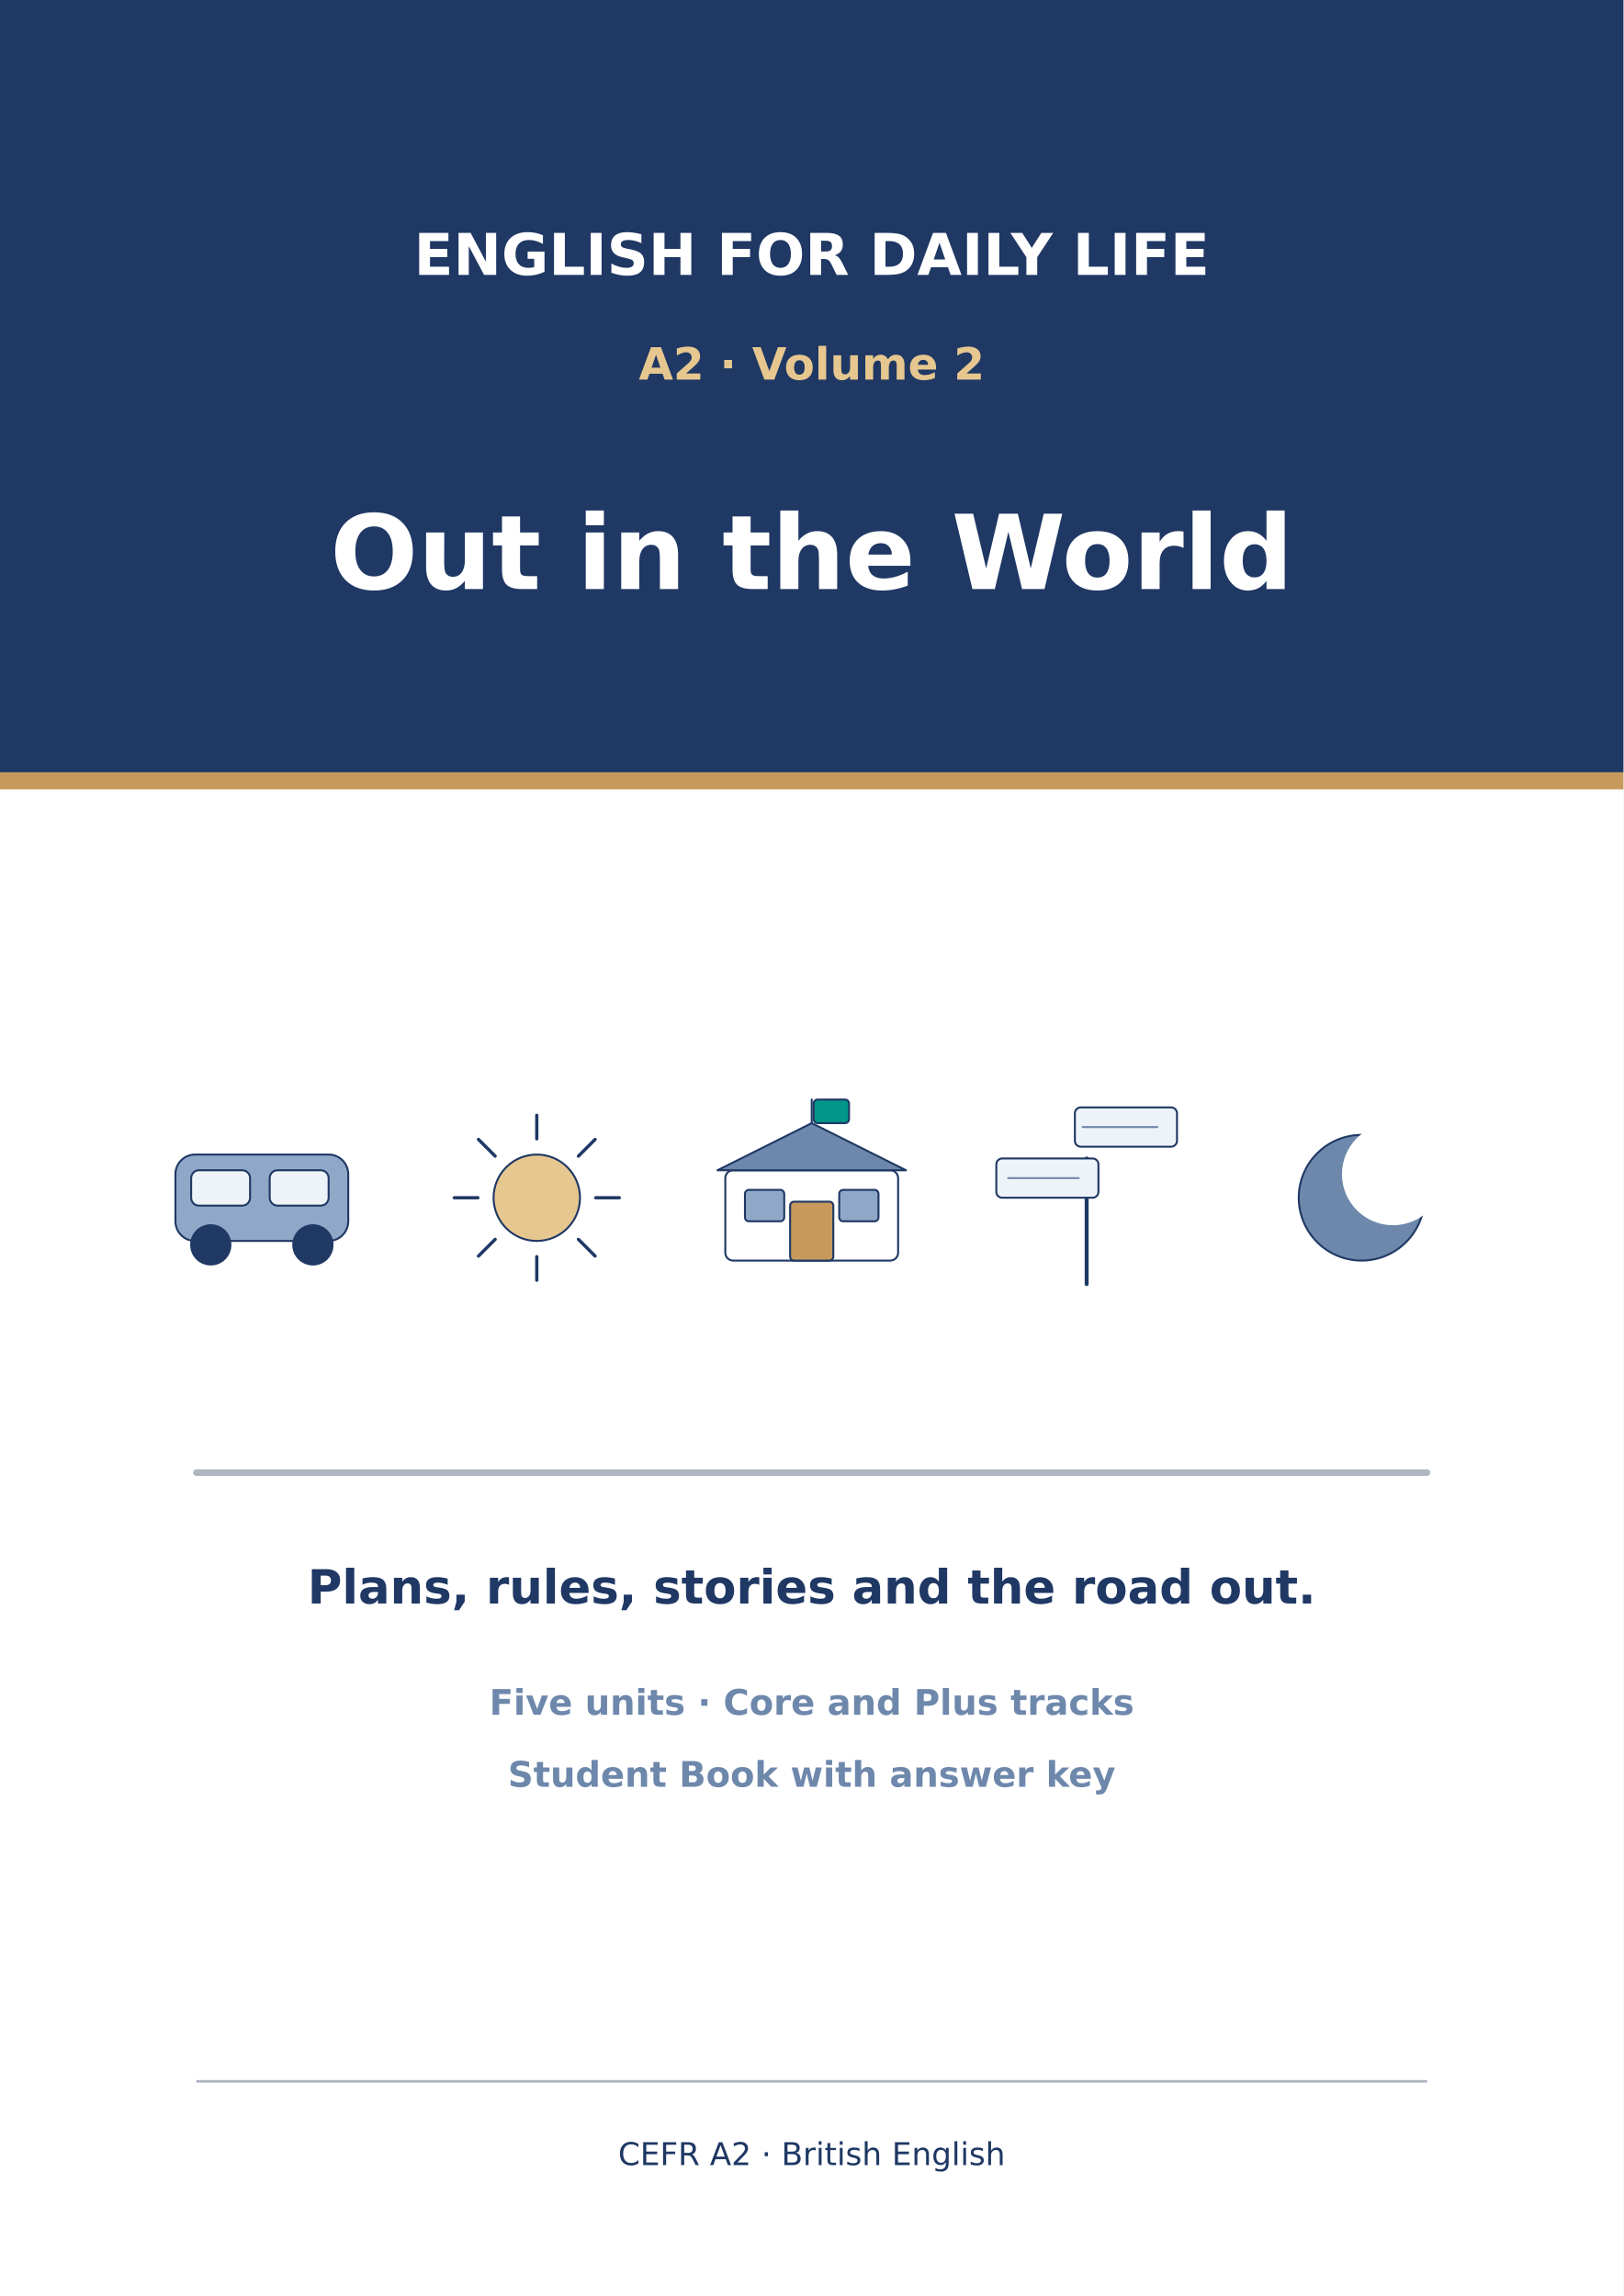
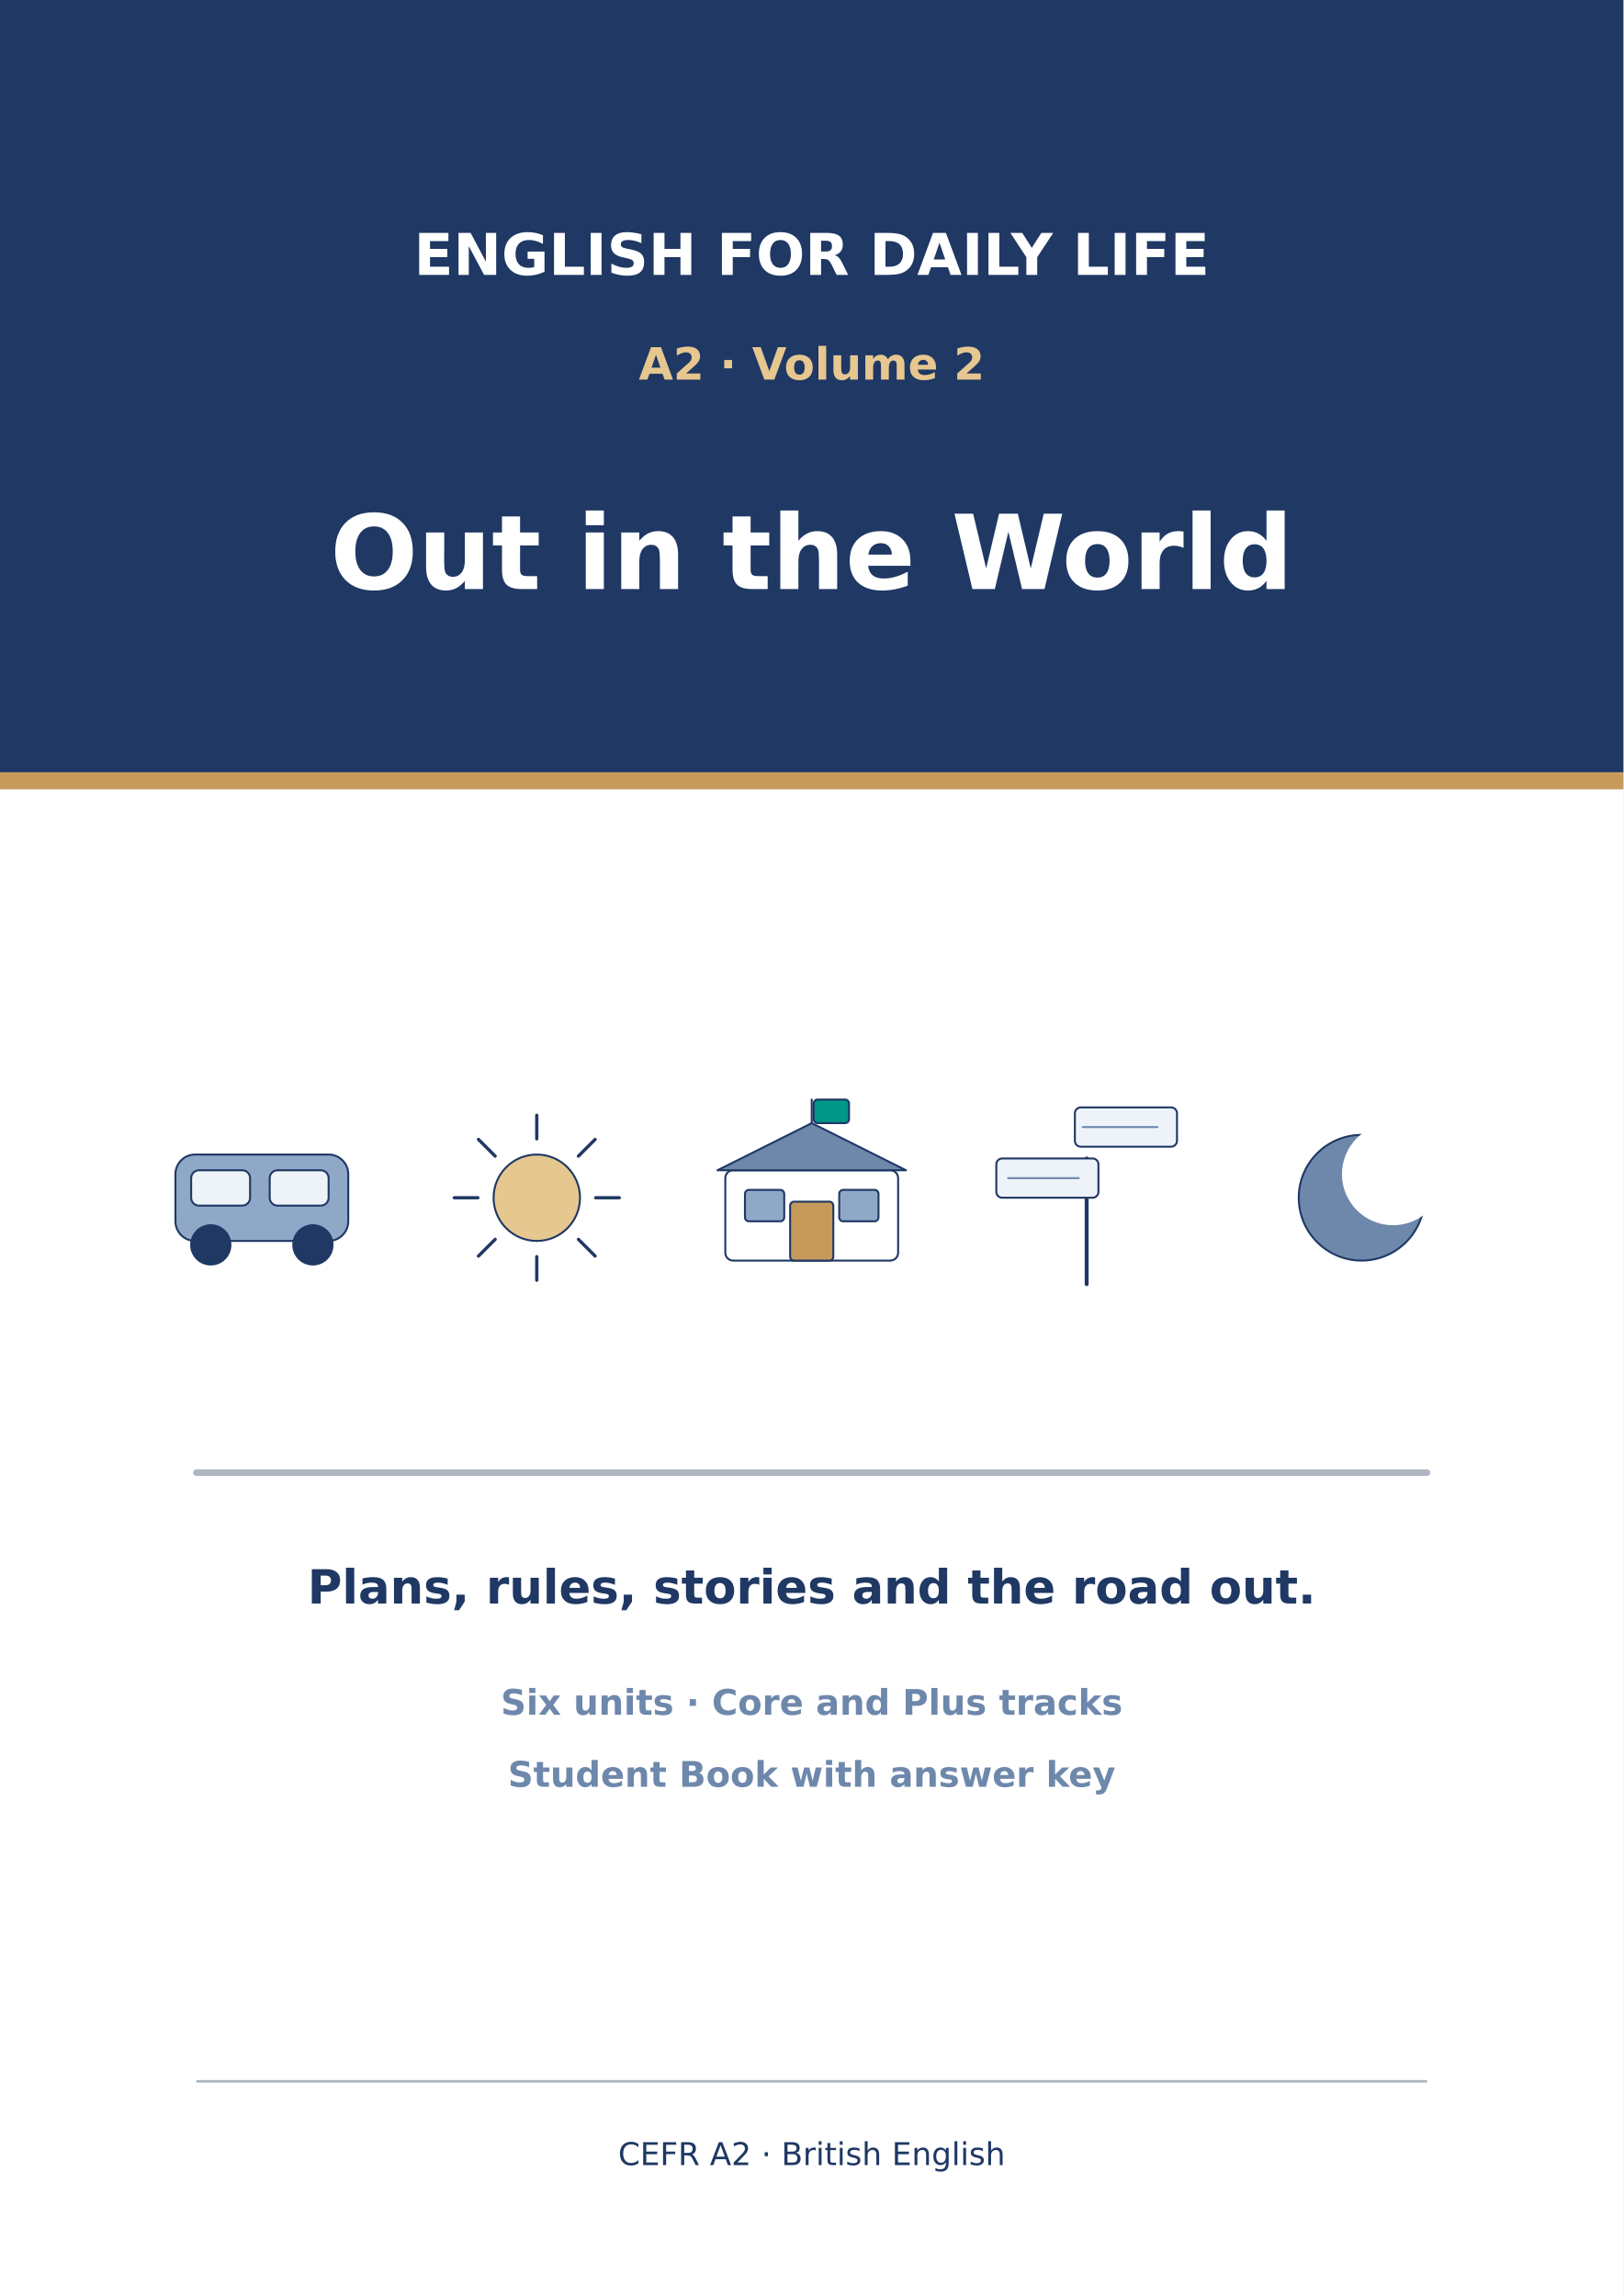
<svg xmlns="http://www.w3.org/2000/svg" width="2480" height="3508" viewBox="0 0 2480 3508">
  <rect width="2480" height="3508" fill="#FFFFFF" />
  <rect x="0.0" y="0.0" width="2480.0" height="1180.0" rx="0" fill="#1F3864" stroke="#1F3864" stroke-width="0" />
  <rect x="0.0" y="1180.0" width="2480.0" height="26.0" rx="0" fill="#C79A5C" stroke="#C79A5C" stroke-width="0" />
  <text x="1240.0" y="420.0" font-family="DejaVu Sans" font-size="88" font-weight="bold" fill="#FFFFFF" text-anchor="middle">ENGLISH FOR DAILY LIFE</text>
  <text x="1240.0" y="580.0" font-family="DejaVu Sans" font-size="68" font-weight="bold" fill="#E6C78F" text-anchor="middle">A2 · Volume 2</text>
  <text x="1240.0" y="900.0" font-family="DejaVu Sans" font-size="158" font-weight="bold" fill="#FFFFFF" text-anchor="middle">Out in the World</text>
  <rect x="268.0" y="1764.0" width="264.0" height="132.0" rx="30.0" fill="#8FA8C8" stroke="#1F3864" stroke-width="3" />
  <rect x="292.0" y="1788.0" width="90.0" height="54.0" rx="12.0" fill="#EEF3F9" stroke="#1F3864" stroke-width="3" />
  <rect x="412.0" y="1788.0" width="90.0" height="54.0" rx="12.0" fill="#EEF3F9" stroke="#1F3864" stroke-width="3" />
  <circle cx="322.0" cy="1902.0" r="30.0" fill="#1F3864" stroke="#1F3864" stroke-width="3" />
  <circle cx="478.0" cy="1902.0" r="30.0" fill="#1F3864" stroke="#1F3864" stroke-width="3" />
  <circle cx="820.0" cy="1830.0" r="66.0" fill="#E6C78F" stroke="#1F3864" stroke-width="3" />
  <line x1="910.0" y1="1830.0" x2="946.0" y2="1830.0" stroke="#1F3864" stroke-width="5" stroke-linecap="round" />
  <line x1="883.6" y1="1893.6" x2="909.1" y2="1919.1" stroke="#1F3864" stroke-width="5" stroke-linecap="round" />
  <line x1="820.0" y1="1920.0" x2="820.0" y2="1956.0" stroke="#1F3864" stroke-width="5" stroke-linecap="round" />
  <line x1="756.4" y1="1893.6" x2="730.9" y2="1919.1" stroke="#1F3864" stroke-width="5" stroke-linecap="round" />
  <line x1="730.0" y1="1830.0" x2="694.0" y2="1830.0" stroke="#1F3864" stroke-width="5" stroke-linecap="round" />
  <line x1="756.4" y1="1766.4" x2="730.9" y2="1740.9" stroke="#1F3864" stroke-width="5" stroke-linecap="round" />
  <line x1="820.0" y1="1740.0" x2="820.0" y2="1704.0" stroke="#1F3864" stroke-width="5" stroke-linecap="round" />
  <line x1="883.6" y1="1766.4" x2="909.1" y2="1740.9" stroke="#1F3864" stroke-width="5" stroke-linecap="round" />
  <rect x="1108.0" y="1788.0" width="264.0" height="138.0" rx="12.0" fill="#FFFFFF" stroke="#1F3864" stroke-width="3" />
  <path d="M 1096.0 1788.0 L 1240.0 1716.0 L 1384.0 1788.0 Z" fill="#6E88AC" stroke="#1F3864" stroke-width="3" stroke-linecap="round" stroke-linejoin="round" />
  <line x1="1240.0" y1="1716.0" x2="1240.0" y2="1680.0" stroke="#1F3864" stroke-width="3" stroke-linecap="round" />
  <rect x="1243.0" y="1680.0" width="54.0" height="36.0" rx="6.0" fill="#009688" stroke="#1F3864" stroke-width="3" />
  <rect x="1138.0" y="1818.0" width="60.0" height="48.0" rx="6.0" fill="#8FA8C8" stroke="#1F3864" stroke-width="3" />
  <rect x="1282.0" y="1818.0" width="60.0" height="48.0" rx="6.0" fill="#8FA8C8" stroke="#1F3864" stroke-width="3" />
  <rect x="1207.0" y="1836.0" width="66.0" height="90.0" rx="6.0" fill="#C79A5C" stroke="#1F3864" stroke-width="3" />
  <line x1="1660.0" y1="1962.0" x2="1660.0" y2="1770.0" stroke="#1F3864" stroke-width="6" stroke-linecap="round" />
  <rect x="1642.0" y="1692.0" width="156.0" height="60.0" rx="9.0" fill="#EEF3F9" stroke="#1F3864" stroke-width="3" />
  <line x1="1654.0" y1="1722.0" x2="1768.0" y2="1722.0" stroke="#6E88AC" stroke-width="3" stroke-linecap="round" />
  <rect x="1522.0" y="1770.0" width="156.0" height="60.0" rx="9.0" fill="#EEF3F9" stroke="#1F3864" stroke-width="3" />
  <line x1="1540.0" y1="1800.0" x2="1648.0" y2="1800.0" stroke="#6E88AC" stroke-width="3" stroke-linecap="round" />
  <circle cx="2080.0" cy="1830.0" r="96.0" fill="#6E88AC" stroke="#1F3864" stroke-width="3" />
  <circle cx="2128.0" cy="1794.0" r="78.0" fill="#FFFFFF" stroke="#1F3864" stroke-width="0" />
  <line x1="300.0" y1="2250.0" x2="2180.0" y2="2250.0" stroke="#AEB6C2" stroke-width="10" stroke-linecap="round" />
  <text x="1240.0" y="2450.0" font-family="DejaVu Sans" font-size="72" font-weight="bold" fill="#1F3864" text-anchor="middle">Plans, rules, stories and the road out.</text>
-   <text x="1240.0" y="2620.0" font-family="DejaVu Sans" font-size="54" font-weight="bold" fill="#6E88AC" text-anchor="middle">Five units · Core and Plus tracks</text>
+   <text x="1240.0" y="2620.0" font-family="DejaVu Sans" font-size="54" font-weight="bold" fill="#6E88AC" text-anchor="middle">Six units · Core and Plus tracks</text>
  <text x="1240.0" y="2730.0" font-family="DejaVu Sans" font-size="54" font-weight="bold" fill="#6E88AC" text-anchor="middle">Student Book with answer key</text>
  <rect x="300.0" y="3178.0" width="1880.0" height="4.0" rx="0" fill="#AEB6C2" stroke="#AEB6C2" stroke-width="0" />
  <text x="1240.0" y="3308.0" font-family="DejaVu Sans" font-size="48" font-weight="normal" fill="#1F3864" text-anchor="middle">CEFR A2 · British English</text>
</svg>
